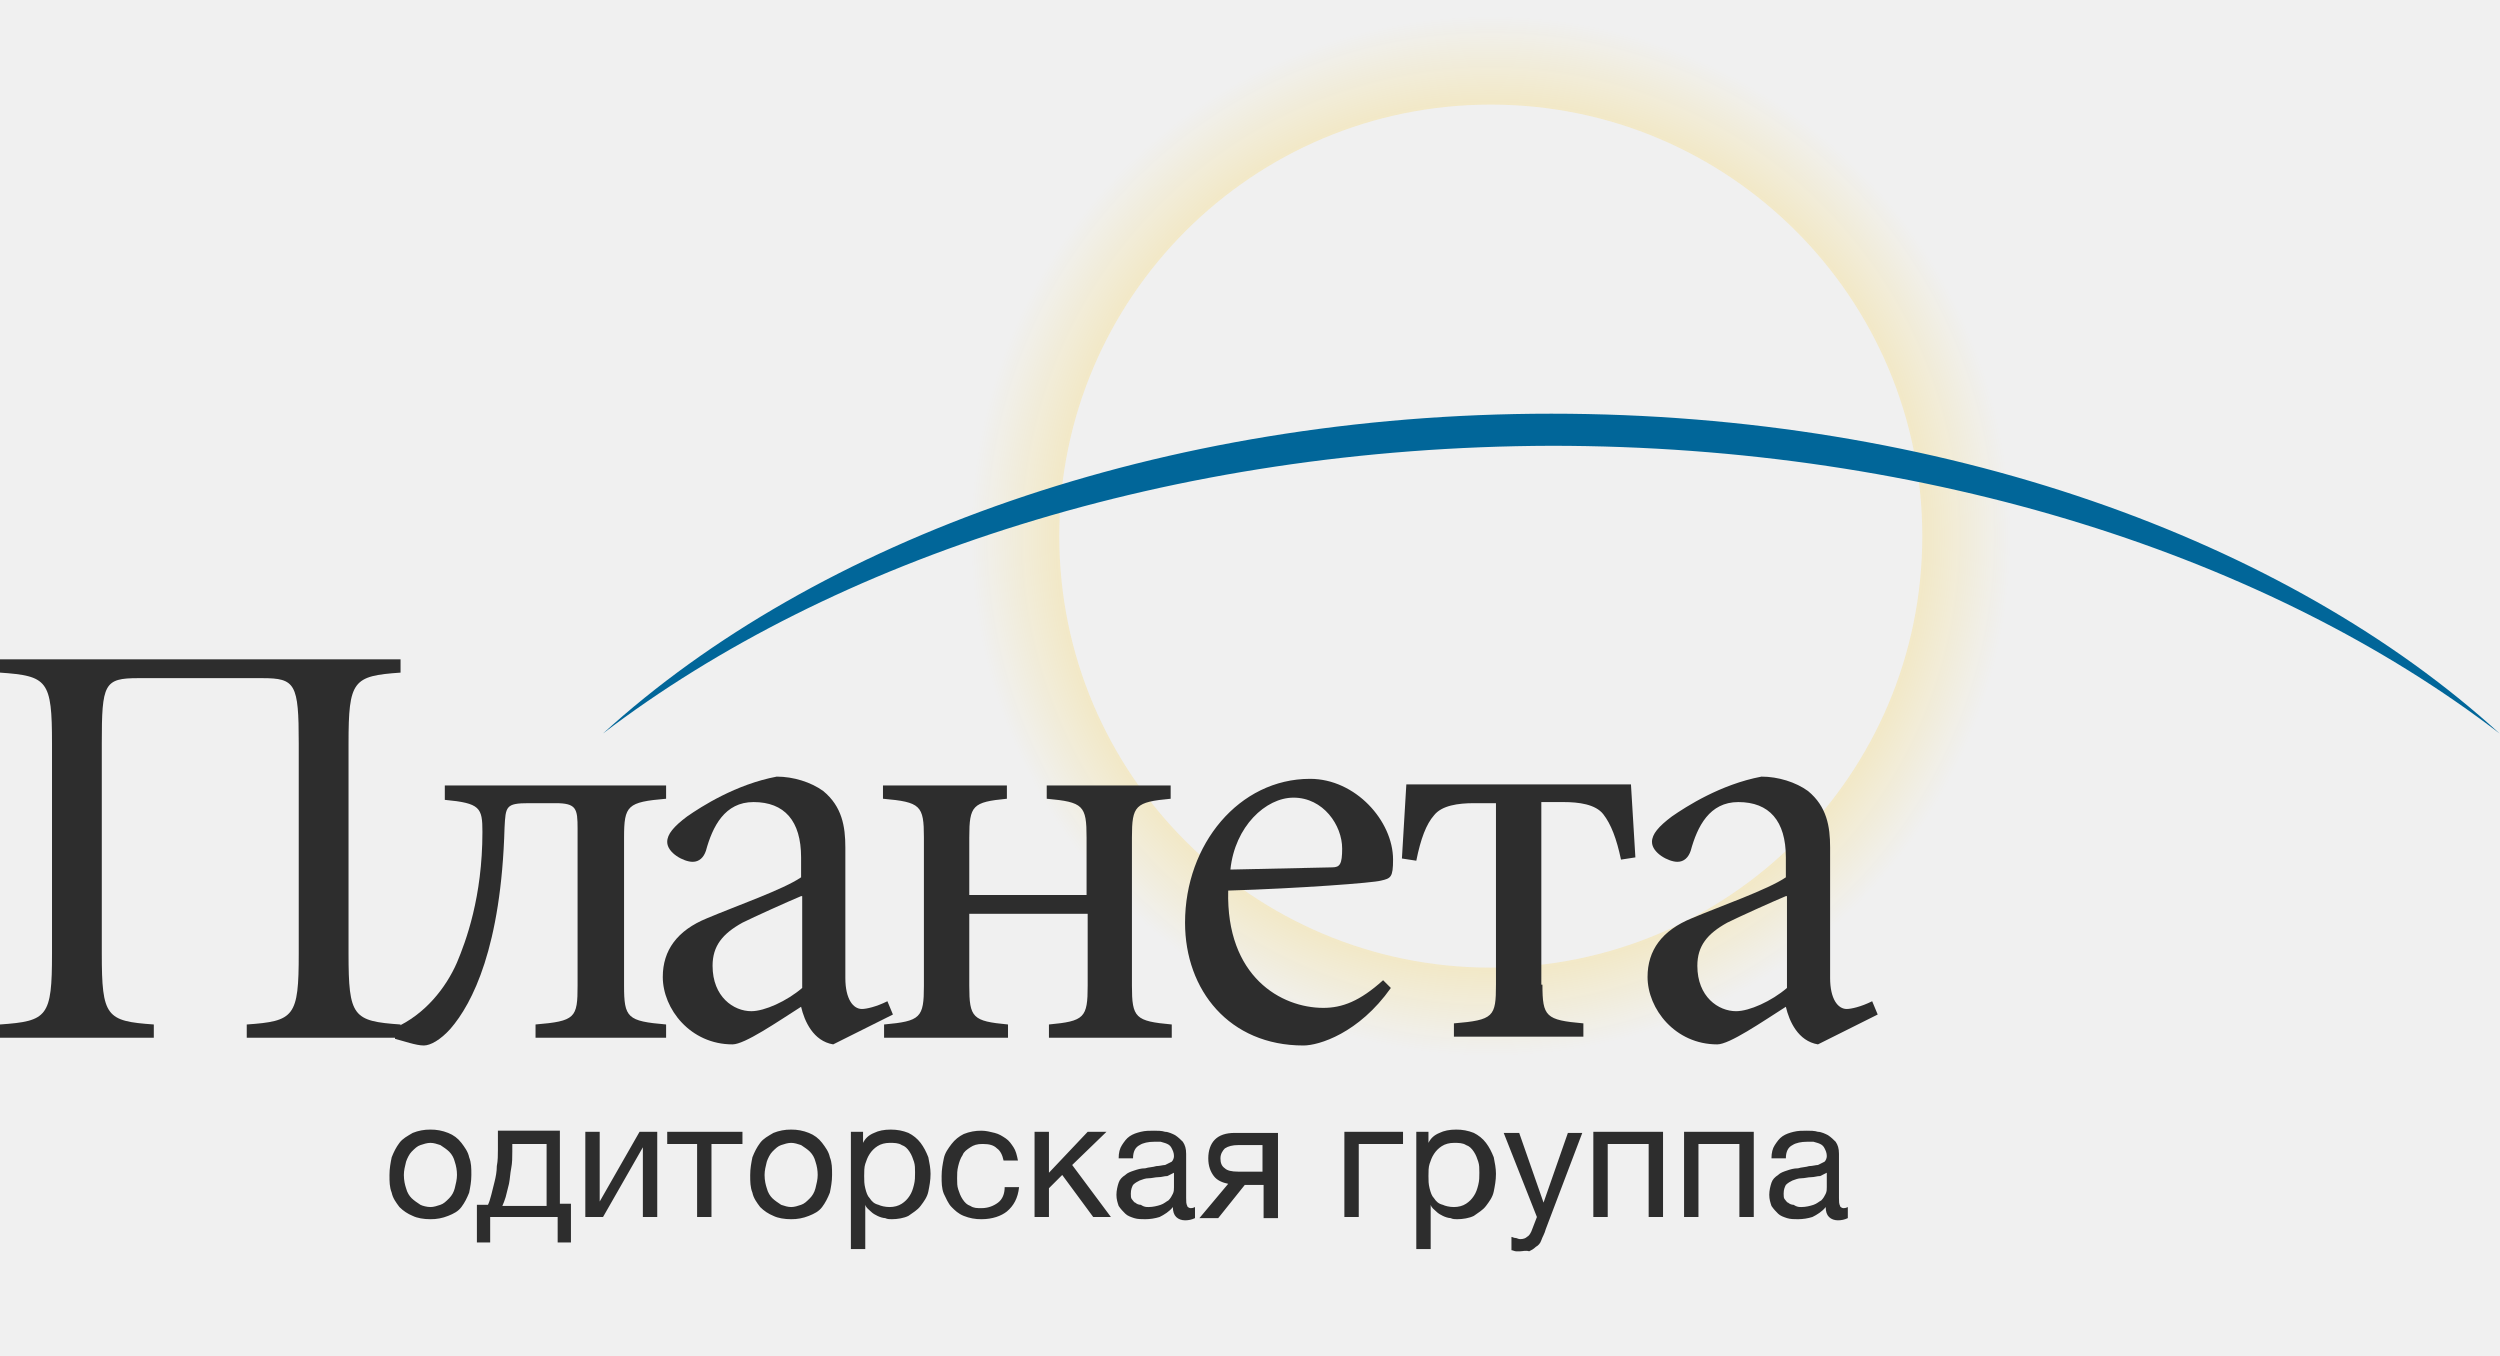
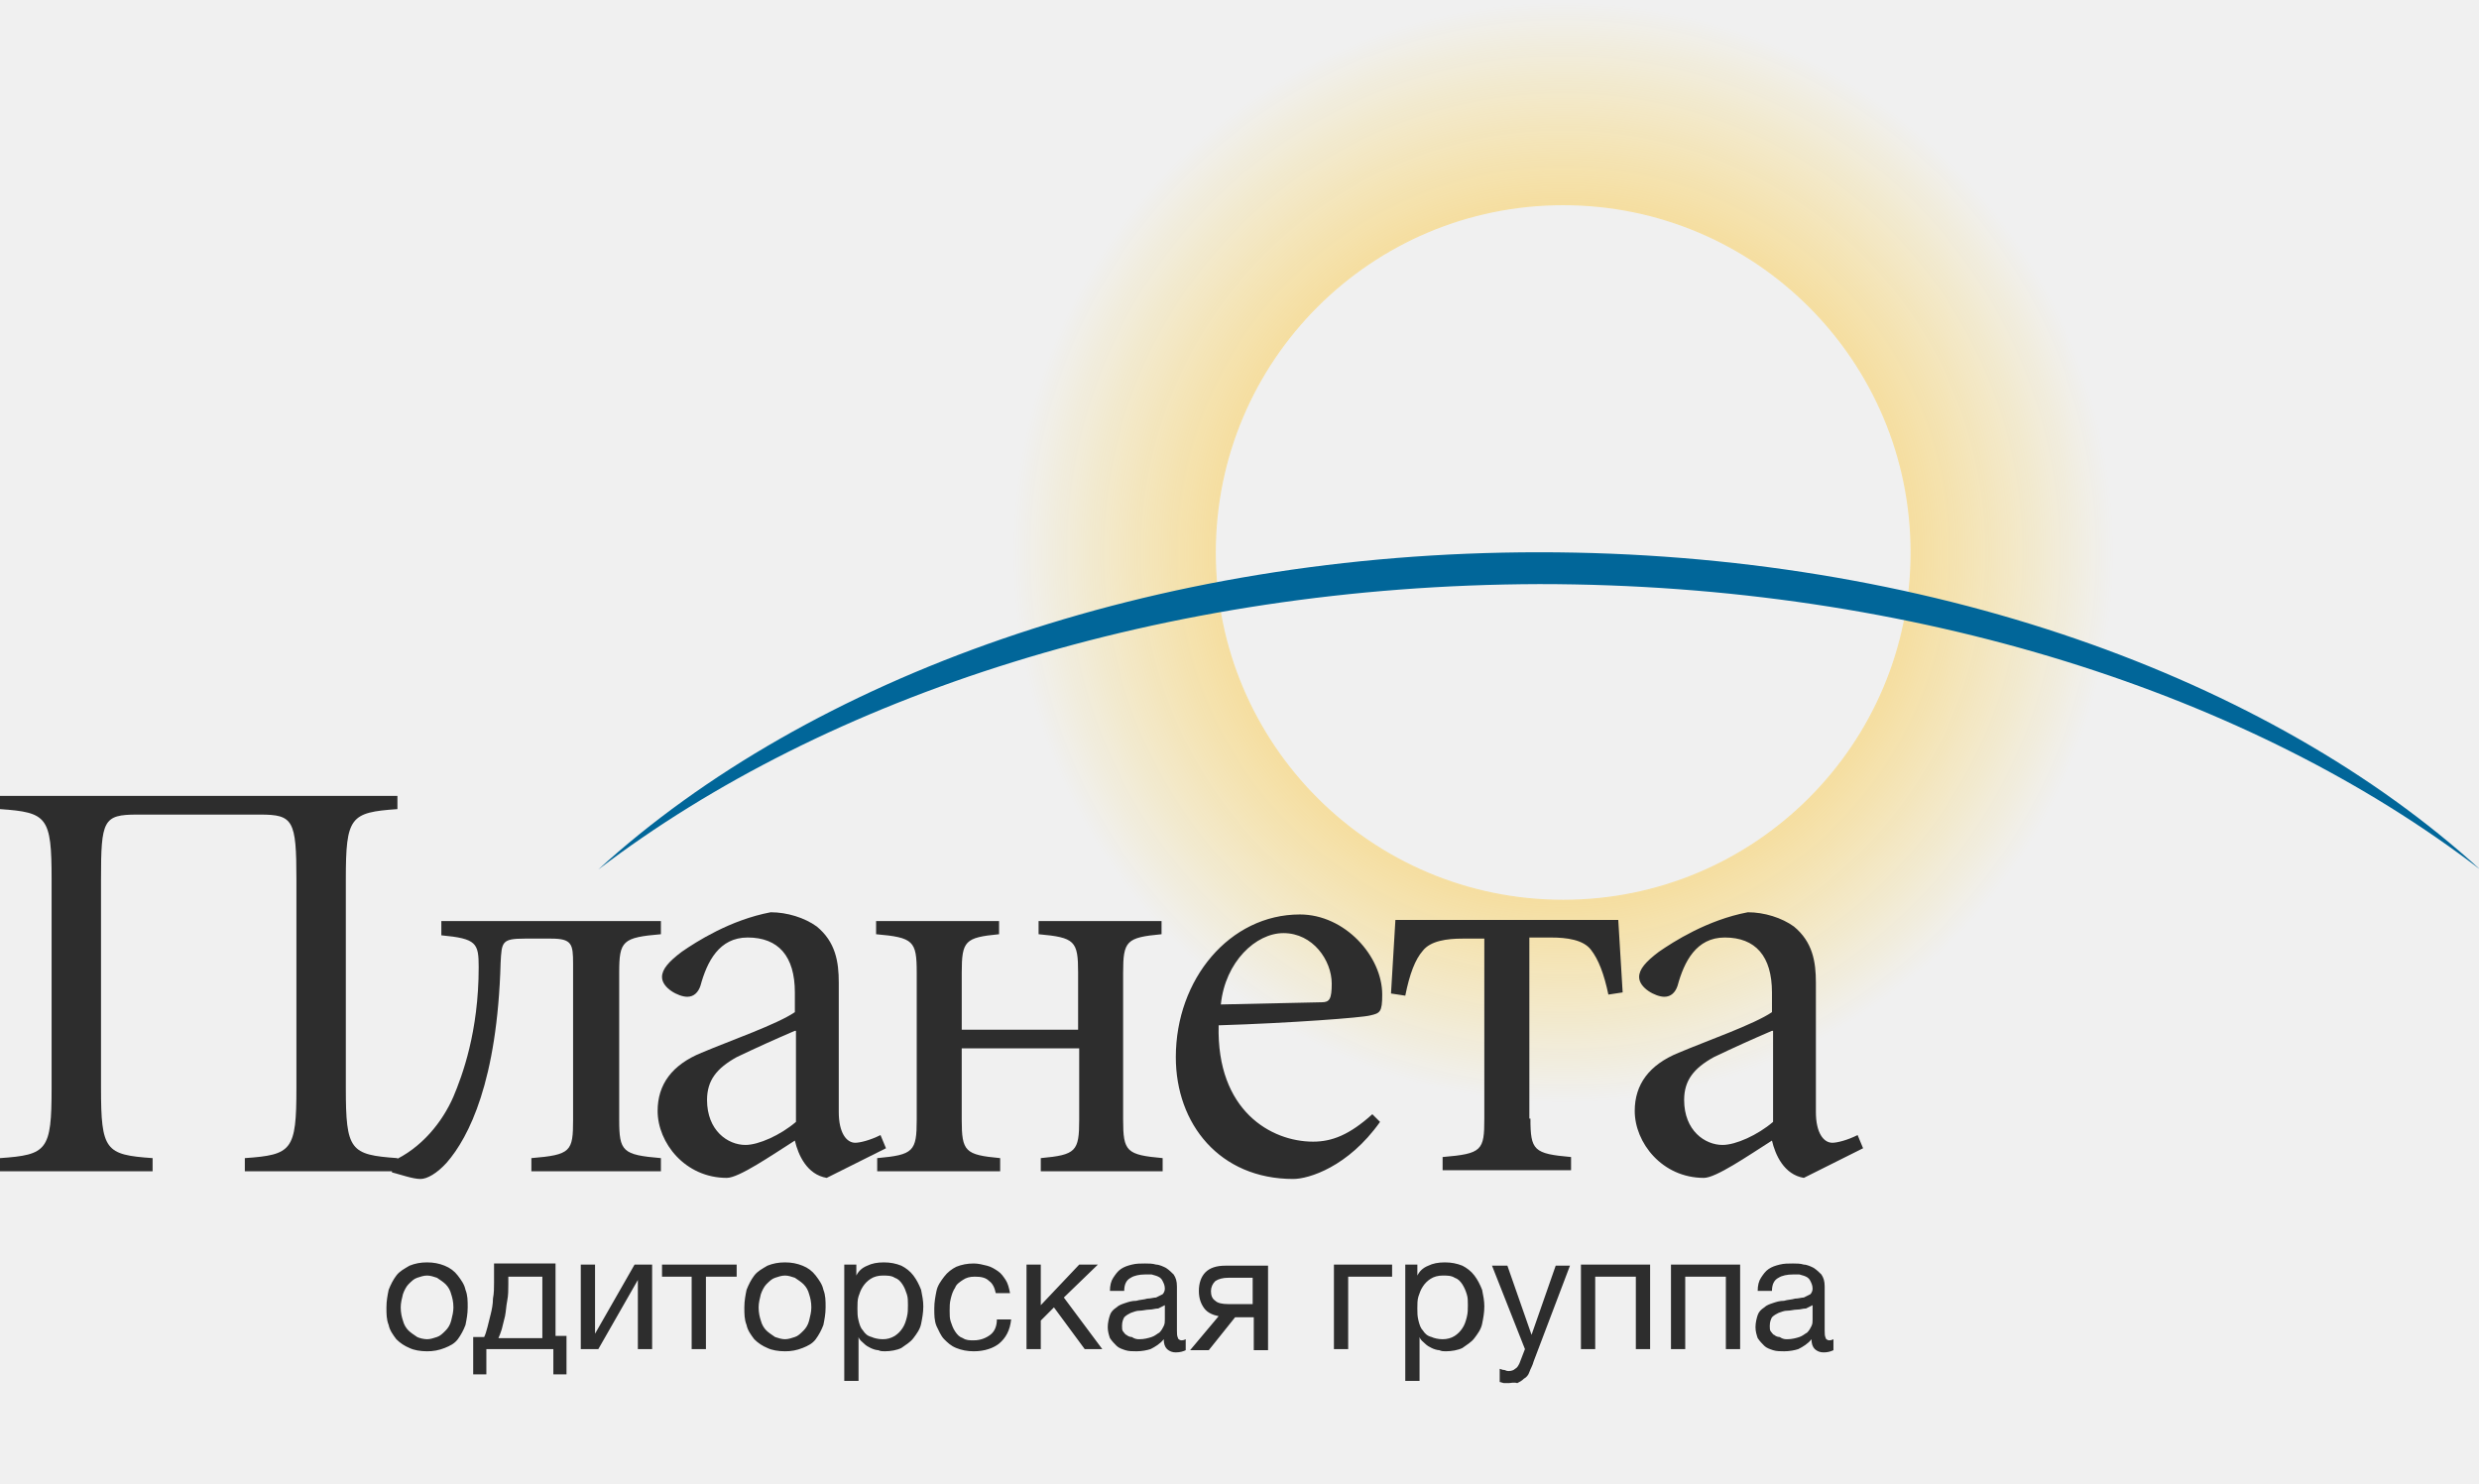
- <svg xmlns="http://www.w3.org/2000/svg" width="273" height="148" fill="none">
-   <circle cx="162.793" cy="58.544" r="51.956" stroke="url(#paint0_radial_558_14399)" stroke-width="9.666" />
-   <path fill-rule="evenodd" clip-rule="evenodd" d="M65.851 80.095C89.05 58.95 126.748 45.175 169.4 45.175c42.653 0 80.351 13.775 103.55 34.92C247.939 60.883 210.844 48.68 169.4 48.68c-41.443.12-78.538 12.324-103.549 31.415z" fill="#016699" />
-   <path d="M15.104 74.054c-3.746 0-3.988.604-3.988 7.128v22.958c0 6.887.484 7.37 5.68 7.733v1.45H0v-1.45c5.196-.363 5.679-.846 5.679-7.733V81.182c0-6.887-.483-7.37-5.679-7.733V72h43.74v1.45c-5.196.363-5.68.846-5.68 7.733v22.958c0 6.887.484 7.37 5.68 7.733v1.45H26.945v-1.45c5.195-.363 5.678-.846 5.678-7.733V81.182c0-6.524-.362-7.128-3.987-7.128H15.104z" fill="#2D2D2D" />
-   <path d="M72.738 85.653v1.57c-4.229.363-4.591.726-4.591 4.23v16.19c0 3.504.362 3.867 4.591 4.229v1.45H58.481v-1.45c4.35-.362 4.591-.725 4.591-4.229V90.486c0-2.175-.12-2.78-2.416-2.78h-2.9c-2.538 0-2.538.363-2.659 2.66-.362 13.049-3.504 19.211-5.92 21.99-1.088 1.208-2.175 1.812-2.9 1.812-.846 0-2.175-.483-3.142-.725v-1.208c3.263-1.45 5.559-4.35 6.767-7.129.966-2.296 2.779-7.129 2.779-14.258 0-2.658-.242-3.141-4.108-3.504v-1.57h24.165v-.121z" fill="#2D2D2D" />
-   <path d="M90.983 114.047c-2.175-.362-3.141-2.537-3.504-4.108-2.658 1.692-6.162 4.108-7.491 4.108-4.592 0-7.612-3.866-7.612-7.37 0-2.9 1.57-5.075 4.833-6.404 3.141-1.33 8.337-3.142 10.27-4.47v-2.176c0-3.987-1.812-6.041-5.195-6.041-3.142 0-4.471 2.658-5.196 5.316-.242.725-.725 1.209-1.45 1.209-.967 0-2.779-.967-2.779-2.175 0-.846.725-1.692 2.175-2.78 1.57-1.087 5.316-3.503 9.787-4.35 1.812 0 3.746.605 5.075 1.572 2.054 1.691 2.416 3.866 2.416 6.162v14.258c0 2.295.846 3.383 1.813 3.383.483 0 1.57-.242 2.779-.846l.604 1.45-6.525 3.262zm-3.504-16.19c-1.45.603-5.195 2.295-6.404 2.899-2.175 1.208-3.262 2.538-3.262 4.712 0 3.384 2.296 4.954 4.229 4.954 1.45 0 3.866-1.087 5.558-2.537V97.856h-.12z" fill="#2D2D2D" />
-   <path d="M118.653 97.615v-6.162c0-3.504-.363-3.867-4.35-4.23v-1.45h13.533v1.45c-3.867.363-4.229.726-4.229 4.23v16.191c0 3.504.362 3.866 4.349 4.229v1.45h-13.411v-1.45c3.866-.363 4.229-.725 4.229-4.229V99.79h-12.929v7.854c0 3.504.362 3.866 4.229 4.229v1.45H96.541v-1.45c3.988-.363 4.35-.725 4.35-4.229V91.453c0-3.504-.362-3.867-4.47-4.23v-1.45h13.532v1.45c-3.746.363-4.108.726-4.108 4.23v6.283h12.808v-.121zm33.228 10.27c-3.504 4.954-7.854 6.283-9.546 6.283-8.095 0-12.928-6.041-12.928-13.412 0-8.578 5.92-15.707 13.653-15.707 4.954 0 9.062 4.591 9.062 8.82 0 1.933-.241 2.054-1.329 2.296-.846.242-8.82.846-16.674 1.087-.242 9.425 5.8 12.808 10.391 12.808 2.054 0 3.988-.725 6.525-3.021l.846.846zm-6.404-13.17c.846 0 1.087-.362 1.087-2.054 0-2.537-2.054-5.558-5.316-5.558-3.021 0-6.404 3.141-6.887 7.854l11.116-.242zm22.957 12.808c0 3.504.362 3.866 4.471 4.229v1.45h-14.137v-1.45c4.35-.363 4.591-.725 4.591-4.229V87.707h-2.416c-1.692 0-3.504.242-4.35 1.329-.846.967-1.45 2.537-1.933 4.954l-1.571-.242.483-8.095H178.1l.484 7.974-1.571.242c-.484-2.296-1.088-3.866-1.933-4.954-.846-1.087-2.659-1.329-4.35-1.329h-2.417v19.937h.121zm30.086 6.524c-2.175-.362-3.141-2.537-3.504-4.108-2.658 1.692-6.162 4.108-7.491 4.108-4.592 0-7.612-3.866-7.612-7.37 0-2.9 1.57-5.075 4.833-6.404 3.141-1.33 8.337-3.142 10.27-4.47v-2.176c0-3.987-1.812-6.041-5.196-6.041-3.141 0-4.47 2.658-5.195 5.316-.242.725-.725 1.209-1.45 1.209-.967 0-2.779-.967-2.779-2.175 0-.846.725-1.692 2.175-2.78 1.571-1.087 5.316-3.503 9.787-4.35 1.812 0 3.746.605 5.075 1.572 2.054 1.691 2.416 3.866 2.416 6.162v14.258c0 2.295.846 3.383 1.813 3.383.483 0 1.57-.242 2.779-.846l.604 1.45-6.525 3.262zm-3.504-16.19c-1.45.603-5.196 2.295-6.404 2.899-2.175 1.208-3.262 2.538-3.262 4.712 0 3.384 2.296 4.954 4.229 4.954 1.45 0 3.866-1.087 5.558-2.537V97.856h-.121zM47.002 133.138c-.725 0-1.45-.121-1.934-.363a4.34 4.34 0 01-1.45-.966c-.362-.484-.724-.967-.845-1.571-.242-.604-.242-1.208-.242-1.933 0-.725.12-1.329.242-1.933.241-.605.483-1.088.845-1.571.363-.484.846-.725 1.45-1.088a5.02 5.02 0 011.934-.362 5.02 5.02 0 011.933.362 3.297 3.297 0 011.45 1.088c.362.483.725.966.846 1.571.241.604.241 1.208.241 1.933 0 .725-.12 1.329-.241 1.933-.242.604-.484 1.087-.846 1.571-.363.483-.846.725-1.45.966a5.003 5.003 0 01-1.933.363zm0-1.329c.362 0 .725-.121 1.087-.242.363-.121.604-.362.967-.725a2.34 2.34 0 00.604-1.087c.12-.484.242-.967.242-1.45a4.5 4.5 0 00-.242-1.45 2.341 2.341 0 00-.604-1.088c-.242-.241-.604-.483-.967-.725-.362-.12-.725-.241-1.087-.241-.363 0-.725.121-1.088.241-.362.121-.604.363-.966.725-.242.242-.484.725-.605 1.088-.12.483-.241.966-.241 1.45 0 .604.12 1.087.241 1.45.121.483.363.846.605 1.087.241.242.604.483.966.725.242.121.725.242 1.088.242zm5.196-.242h1.087c.121-.241.242-.604.363-1.087l.362-1.45c.121-.483.242-1.087.242-1.692.12-.604.12-1.208.12-1.812v-2.054h6.767v7.975h1.208v4.229h-1.45v-2.78h-7.37v2.78h-1.45v-4.109h.12zm7.491 0v-6.645h-3.746v.846c0 .604 0 1.208-.12 1.812-.121.604-.121 1.088-.242 1.692l-.363 1.45c-.12.362-.241.725-.362.966h4.833v-.121zm4.228-7.974h1.571v7.612l4.35-7.612h1.933v9.304h-1.57v-7.613l-4.35 7.613h-1.934v-9.304zm12.325 1.329H72.86v-1.329h8.216v1.329h-3.383v7.975h-1.57v-7.975h.12zm10.15 8.216c-.725 0-1.45-.121-1.933-.363a4.342 4.342 0 01-1.45-.966c-.363-.484-.725-.967-.846-1.571-.242-.604-.242-1.208-.242-1.933 0-.725.121-1.329.242-1.933.241-.605.483-1.088.846-1.571.362-.484.845-.725 1.45-1.088a5.021 5.021 0 011.933-.362 5.02 5.02 0 011.933.362 3.297 3.297 0 011.45 1.088c.362.483.725.966.846 1.571.241.604.241 1.208.241 1.933 0 .725-.12 1.329-.241 1.933-.242.604-.484 1.087-.846 1.571-.363.483-.846.725-1.45.966a5.003 5.003 0 01-1.933.363zm0-1.329c.362 0 .725-.121 1.087-.242.363-.121.604-.362.967-.725.242-.241.483-.604.604-1.087.12-.484.242-.967.242-1.45a4.5 4.5 0 00-.242-1.45 2.342 2.342 0 00-.604-1.088c-.242-.241-.604-.483-.967-.725-.362-.12-.725-.241-1.087-.241-.363 0-.725.121-1.088.241-.362.121-.604.363-.966.725-.242.242-.484.725-.604 1.088-.121.483-.242.966-.242 1.45 0 .604.12 1.087.242 1.45.12.483.362.846.604 1.087.241.242.604.483.966.725.363.121.725.242 1.088.242zm6.403-8.216h1.45v1.208c.242-.484.605-.846 1.209-1.088.483-.241 1.087-.362 1.812-.362.725 0 1.33.121 1.933.362a3.77 3.77 0 011.329 1.088c.363.483.605.966.846 1.571.121.604.242 1.208.242 1.812 0 .725-.121 1.329-.242 1.933-.121.604-.483 1.088-.846 1.571-.362.483-.845.725-1.329 1.087-.483.242-1.208.363-1.812.363-.242 0-.483 0-.725-.121-.242 0-.604-.121-.846-.242-.242-.12-.483-.241-.725-.483-.241-.242-.483-.362-.604-.725v4.833h-1.57v-12.807h-.122zm4.35 8.216c.484 0 .967-.121 1.33-.363a2.81 2.81 0 00.845-.846c.242-.362.363-.724.483-1.208.121-.483.121-.846.121-1.329s0-.846-.12-1.208c-.121-.363-.242-.725-.484-1.088-.242-.362-.483-.604-.846-.725-.362-.241-.846-.241-1.329-.241s-.966.121-1.329.362a2.834 2.834 0 00-.846.846c-.241.363-.362.725-.483 1.087-.12.363-.12.846-.12 1.33 0 .483 0 .845.12 1.329.12.483.242.846.483 1.087.242.363.484.604.967.725.242.121.725.242 1.208.242zm10.029 1.329a5.02 5.02 0 01-1.933-.362c-.604-.242-.967-.604-1.329-.967-.363-.362-.604-.967-.846-1.45-.242-.604-.242-1.208-.242-1.933 0-.725.121-1.329.242-1.933.121-.605.483-1.088.846-1.571a3.775 3.775 0 011.329-1.088 5.02 5.02 0 011.933-.362c.483 0 .967.121 1.45.242.483.12.846.362 1.208.604.363.241.604.604.846.966.242.363.363.846.483 1.45h-1.57c-.121-.604-.363-1.087-.725-1.329-.363-.362-.846-.483-1.571-.483-.604 0-.967.121-1.329.362-.363.242-.725.484-.846.846-.242.363-.363.725-.483 1.208-.121.484-.121.846-.121 1.33 0 .483 0 .845.121 1.208.12.362.241.725.483 1.087.242.363.483.604.846.725.362.242.725.242 1.208.242.725 0 1.329-.242 1.812-.604.484-.363.725-.967.725-1.692h1.571c-.121 1.208-.604 2.054-1.329 2.658-.604.484-1.571.846-2.779.846zm5.8-9.545h1.571v4.47l4.229-4.47h2.054l-3.746 3.625 4.229 5.679h-1.933l-3.383-4.592-1.45 1.45v3.142h-1.571v-9.304zm12.083 9.545c-.363 0-.846 0-1.209-.121-.362-.121-.725-.241-.966-.483-.242-.242-.484-.483-.725-.846-.121-.362-.242-.725-.242-1.208s.121-.967.242-1.329c.121-.363.362-.604.725-.846.241-.242.604-.362.966-.483.363-.121.725-.242 1.209-.242.362-.121.845-.121 1.208-.242.362 0 .725-.12.966-.12l.725-.363a.921.921 0 00.242-.604c0-.363-.121-.604-.242-.846a.941.941 0 00-.483-.483c-.242-.121-.362-.121-.725-.242h-.725c-.604 0-1.208.121-1.571.363-.483.241-.725.725-.725 1.45h-1.57c0-.605.121-1.088.362-1.45.242-.363.483-.725.846-.967.362-.242.725-.362 1.208-.483.484-.121.967-.121 1.45-.121.363 0 .846 0 1.208.121.363 0 .846.241 1.088.362.362.242.604.484.846.725.241.363.362.725.362 1.329v4.833c0 .363 0 .605.121.846 0 .121.242.242.362.242.121 0 .242 0 .484-.121v1.208a2.411 2.411 0 01-1.088.242c-.362 0-.725-.121-.966-.363-.242-.241-.363-.604-.363-1.087-.362.483-.966.846-1.45 1.087a5.348 5.348 0 01-1.57.242zm.362-1.329c.483 0 .967-.121 1.329-.242.363-.12.604-.362.846-.483.242-.242.362-.483.483-.725s.121-.483.121-.725v-1.571l-.725.363c-.362 0-.604.121-.967.121-.362 0-.724.121-1.087.121-.362 0-.604.12-.967.241-.241.121-.483.242-.725.483-.12.242-.241.484-.241.967 0 .242 0 .483.121.604.12.121.241.363.362.363a.923.923 0 00.604.241c.363.242.604.242.846.242zm8.7-2.537c-.605-.121-1.209-.363-1.571-.846-.363-.483-.604-1.088-.604-1.933 0-.846.241-1.571.725-2.054.483-.484 1.208-.725 2.175-.725h4.712v9.303h-1.571v-3.624h-2.054l-2.9 3.624h-2.054l3.142-3.745zm3.745-1.209v-3.02h-2.658c-.604 0-1.087.121-1.45.362-.242.242-.483.604-.483 1.088 0 .483.121.845.483 1.087.242.242.725.363 1.45.363h2.658v.12zm8.942-4.47h6.404v1.329h-4.834v7.975h-1.57v-9.304zm7.611 0h1.571v1.208c.242-.484.604-.846 1.209-1.088.483-.241 1.087-.362 1.812-.362a5.02 5.02 0 011.933.362c.483.242.967.604 1.329 1.088.363.483.604.966.846 1.571.121.604.242 1.208.242 1.812 0 .725-.121 1.329-.242 1.933-.121.604-.483 1.088-.846 1.571-.362.483-.846.725-1.329 1.087-.483.242-1.208.363-1.812.363-.242 0-.484 0-.725-.121-.242 0-.604-.121-.846-.242-.242-.12-.483-.241-.725-.483s-.483-.362-.604-.725v4.833h-1.571v-12.807h-.242zm4.35 8.216c.484 0 .967-.121 1.329-.363.363-.241.605-.483.846-.846.242-.362.363-.724.483-1.208.121-.483.121-.846.121-1.329s0-.846-.121-1.208c-.12-.363-.241-.725-.483-1.088-.241-.362-.483-.604-.846-.725-.362-.241-.845-.241-1.329-.241-.483 0-.966.121-1.329.362a2.843 2.843 0 00-.846.846c-.241.363-.362.725-.483 1.087-.121.363-.121.846-.121 1.33 0 .483 0 .845.121 1.329.121.483.242.846.483 1.087.242.363.484.604.967.725.242.121.725.242 1.208.242zm7.25 4.833h-.483c-.121 0-.363-.121-.483-.121v-1.45c.12 0 .241.121.483.121.121 0 .242.121.483.121.363 0 .604-.121.725-.242.242-.12.363-.362.484-.604l.604-1.57-3.625-9.183h1.691l2.659 7.612 2.658-7.612h1.571l-3.988 10.512c-.121.483-.362.845-.483 1.208a1.239 1.239 0 01-.604.725c-.242.242-.483.362-.725.483-.363-.121-.725 0-.967 0zm7.975-13.049h7.612v9.304h-1.57v-7.975h-4.471v7.975h-1.571v-9.304zm9.908 0h7.612v9.304h-1.571v-7.975h-4.47v7.975H183.9v-9.304zm12.445 9.545c-.363 0-.846 0-1.208-.121-.363-.121-.725-.241-.967-.483s-.483-.483-.725-.846c-.121-.362-.242-.725-.242-1.208s.121-.967.242-1.329c.121-.363.363-.604.725-.846.242-.242.604-.362.967-.483.362-.121.725-.242 1.208-.242.362-.121.846-.121 1.208-.242.363 0 .725-.12.967-.12l.725-.363a.921.921 0 00.241-.604c0-.363-.12-.604-.241-.846a.946.946 0 00-.484-.483c-.241-.121-.362-.121-.725-.242h-.724c-.605 0-1.209.121-1.571.363-.484.241-.725.725-.725 1.45h-1.571c0-.605.121-1.088.363-1.45.241-.363.483-.725.845-.967.363-.242.725-.362 1.209-.483.483-.121.966-.121 1.45-.121.362 0 .845 0 1.208.121.362 0 .846.241 1.087.362.363.242.604.484.846.725.242.363.363.725.363 1.329v4.833c0 .363 0 .605.12.846 0 .121.242.242.363.242s.241 0 .483-.121v1.208a2.41 2.41 0 01-1.087.242c-.363 0-.725-.121-.967-.363-.242-.241-.362-.604-.362-1.087-.363.483-.967.846-1.45 1.087a5.361 5.361 0 01-1.571.242zm.362-1.329c.484 0 .967-.121 1.329-.242.363-.12.605-.362.846-.483.242-.242.363-.483.484-.725.12-.242.12-.483.12-.725v-1.571l-.725.363c-.362 0-.604.121-.966.121-.363 0-.725.121-1.088.121-.362 0-.604.12-.966.241-.242.121-.484.242-.725.483-.121.242-.242.484-.242.967 0 .242 0 .483.121.604s.242.363.362.363a.924.924 0 00.605.241c.362.242.604.242.845.242z" fill="#2D2D2D" />
+ <svg xmlns="http://www.w3.org/2000/svg" width="157" height="94" fill="none">
+   <g clip-path="url(#clip0_848_1289)">
+     <path fill-rule="evenodd" clip-rule="evenodd" d="M99 70c19.33 0 35-15.67 35-35S118.33 0 99 0 64 15.67 64 35s15.67 35 35 35zm0-13c12.15 0 22-9.85 22-22s-9.85-22-22-22-22 9.85-22 22 9.85 22 22 22z" fill="url(#paint0_radial_848_1289)" />
+     <path fill-rule="evenodd" clip-rule="evenodd" d="M37.894 55.08c13.35-12.167 35.043-20.094 59.588-20.094 24.544 0 46.238 7.927 59.587 20.095-14.392-11.056-35.738-18.078-59.587-18.078-23.85.07-45.195 7.092-59.588 18.078z" fill="#016699" />
+     <path d="M8.691 51.604c-2.155 0-2.294.348-2.294 4.102v13.211c0 3.963.278 4.242 3.268 4.45v.835H0v-.835c2.99-.208 3.268-.487 3.268-4.45v-13.21c0-3.964-.278-4.242-3.268-4.45v-.835h25.17v.835c-2.99.208-3.268.486-3.268 4.45v13.21c0 3.963.278 4.242 3.268 4.45v.835h-9.665v-.835c2.99-.208 3.268-.487 3.268-4.45v-13.21c0-3.755-.208-4.103-2.294-4.103H8.69z" fill="#2D2D2D" />
+     <path d="M41.857 58.28v.903c-2.433.209-2.642.417-2.642 2.434v9.317c0 2.016.209 2.225 2.642 2.433v.835h-8.204v-.835c2.503-.208 2.642-.417 2.642-2.433V61.06c0-1.251-.07-1.599-1.39-1.599h-1.67c-1.46 0-1.46.209-1.53 1.53-.208 7.509-2.015 11.055-3.406 12.654-.626.696-1.252 1.043-1.669 1.043-.486 0-1.251-.278-1.808-.417v-.695c1.878-.835 3.199-2.503 3.894-4.102.556-1.322 1.6-4.103 1.6-8.205 0-1.53-.14-1.808-2.365-2.017v-.903h13.906v-.07z" fill="#2D2D2D" />
+     <path d="M52.356 74.619c-1.251-.209-1.807-1.46-2.016-2.364-1.53.973-3.546 2.364-4.31 2.364-2.643 0-4.381-2.225-4.381-4.242 0-1.668.904-2.92 2.781-3.685 1.808-.765 4.798-1.808 5.91-2.572v-1.252c0-2.294-1.043-3.477-2.99-3.477-1.808 0-2.572 1.53-2.99 3.06-.139.417-.417.695-.834.695-.556 0-1.6-.556-1.6-1.252 0-.486.418-.973 1.252-1.599.904-.625 3.06-2.016 5.632-2.503 1.043 0 2.156.348 2.92.904 1.183.974 1.391 2.225 1.391 3.546v8.205c0 1.32.487 1.947 1.043 1.947.278 0 .904-.14 1.6-.487l.347.834-3.755 1.878zm-2.016-9.317a95.09 95.09 0 00-3.685 1.668c-1.252.696-1.877 1.46-1.877 2.712 0 1.947 1.32 2.85 2.433 2.85.835 0 2.225-.625 3.199-1.46v-5.77h-.07z" fill="#2D2D2D" />
+     <path d="M68.279 65.163v-3.546c0-2.017-.209-2.225-2.503-2.434v-.834h7.787v.834c-2.225.209-2.433.417-2.433 2.434v9.317c0 2.016.208 2.225 2.503 2.433v.835h-7.718v-.835c2.225-.208 2.433-.417 2.433-2.433v-4.52h-7.44v4.52c0 2.016.21 2.225 2.434 2.433v.835h-7.787v-.835c2.294-.208 2.503-.417 2.503-2.433v-9.317c0-2.017-.209-2.225-2.573-2.434v-.834h7.788v.834c-2.156.209-2.364.417-2.364 2.434v3.615h7.37v-.07zm19.121 5.91c-2.016 2.85-4.52 3.615-5.493 3.615-4.658 0-7.44-3.476-7.44-7.718 0-4.936 3.407-9.039 7.857-9.039 2.851 0 5.215 2.643 5.215 5.076 0 1.113-.139 1.182-.765 1.321-.487.14-5.076.487-9.595.626-.14 5.423 3.337 7.37 5.98 7.37 1.182 0 2.294-.417 3.754-1.738l.487.487zm-3.685-7.58c.487 0 .626-.208.626-1.181 0-1.46-1.182-3.199-3.06-3.199-1.738 0-3.685 1.808-3.963 4.52l6.397-.14zm13.211 7.371c0 2.016.208 2.225 2.572 2.434v.834h-8.135v-.834c2.503-.209 2.642-.418 2.642-2.434V59.461h-1.39c-.974 0-2.017.14-2.503.765-.487.556-.835 1.46-1.113 2.85l-.904-.138.279-4.659h14.114l.278 4.59-.904.138c-.278-1.32-.625-2.225-1.112-2.85-.487-.626-1.53-.765-2.503-.765h-1.39v11.472h.069zm17.313 3.755c-1.252-.209-1.808-1.46-2.017-2.364-1.529.973-3.546 2.364-4.311 2.364-2.642 0-4.38-2.225-4.38-4.242 0-1.668.904-2.92 2.781-3.685 1.808-.765 4.798-1.808 5.91-2.572v-1.252c0-2.294-1.043-3.477-2.989-3.477-1.808 0-2.573 1.53-2.99 3.06-.139.417-.417.695-.835.695-.556 0-1.599-.556-1.599-1.252 0-.486.417-.973 1.252-1.599.904-.625 3.059-2.016 5.632-2.503 1.043 0 2.155.348 2.92.904 1.182.974 1.391 2.225 1.391 3.546v8.205c0 1.32.486 1.947 1.043 1.947.278 0 .903-.14 1.599-.487l.347.834-3.754 1.878zm-2.017-9.317a95.774 95.774 0 00-3.685 1.668c-1.251.696-1.877 1.46-1.877 2.712 0 1.947 1.321 2.85 2.433 2.85.835 0 2.225-.625 3.199-1.46v-5.77h-.07zM27.047 85.604c-.417 0-.834-.07-1.112-.208a2.502 2.502 0 01-.835-.556c-.208-.279-.417-.557-.486-.904-.14-.348-.14-.696-.14-1.113 0-.417.07-.765.14-1.112.139-.348.278-.626.486-.904.209-.278.487-.417.835-.626.347-.14.695-.209 1.112-.209.417 0 .765.07 1.113.209.347.14.625.348.834.626.209.278.417.556.487.904.139.347.139.695.139 1.112 0 .417-.07.765-.14 1.113a3.75 3.75 0 01-.486.904c-.209.278-.487.417-.834.556a2.888 2.888 0 01-1.113.208zm0-.764c.209 0 .417-.07.626-.14.209-.069.348-.208.556-.417.14-.139.278-.347.348-.626.07-.278.139-.556.139-.834 0-.347-.07-.626-.14-.834a1.345 1.345 0 00-.347-.626c-.139-.139-.347-.278-.556-.417-.209-.07-.417-.14-.626-.14-.208 0-.417.07-.625.14-.21.07-.348.208-.557.417-.139.14-.278.417-.347.626-.07.278-.14.556-.14.834 0 .348.07.626.14.835.07.278.208.486.347.625.14.14.348.278.557.418.139.069.417.139.625.139zm2.99-.14h.626c.07-.139.14-.347.209-.625l.208-.835c.07-.278.14-.625.14-.973.069-.348.069-.695.069-1.043v-1.182h3.894v4.589h.695v2.434h-.834v-1.6h-4.242v1.6h-.834V84.7h.07zm4.311 0v-3.824h-2.155v.487c0 .348 0 .695-.07 1.043s-.07.626-.139.973l-.208.835c-.07.208-.14.417-.209.556h2.781v-.07zm2.434-4.588h.903v4.38l2.503-4.38h1.113v5.353h-.904v-4.38l-2.503 4.38h-1.112v-5.353zm7.092.764h-1.947v-.764h4.728v.764h-1.947v4.59h-.904v-4.59h.07zm5.84 4.728c-.417 0-.834-.07-1.112-.208a2.502 2.502 0 01-.834-.556c-.21-.279-.418-.557-.487-.904-.14-.348-.14-.696-.14-1.113 0-.417.07-.765.14-1.112.139-.348.278-.626.486-.904.21-.278.487-.417.835-.626.348-.14.695-.209 1.112-.209.418 0 .765.07 1.113.209a1.9 1.9 0 01.834.626c.209.278.417.556.487.904.139.347.139.695.139 1.112 0 .417-.07.765-.14 1.113a3.746 3.746 0 01-.486.904c-.208.278-.486.417-.834.556a2.884 2.884 0 01-1.113.208zm0-.764c.209 0 .418-.07.626-.14.209-.069.348-.208.556-.417.14-.139.279-.347.348-.626.07-.278.14-.556.14-.834 0-.347-.07-.626-.14-.834a1.345 1.345 0 00-.348-.626c-.139-.139-.347-.278-.556-.417-.209-.07-.417-.14-.626-.14-.208 0-.417.07-.625.14-.209.07-.348.208-.557.417-.139.14-.278.417-.347.626-.07.278-.14.556-.14.834 0 .348.07.626.14.835.07.278.208.486.347.625.14.14.348.278.557.418.208.069.417.139.625.139zm3.686-4.728h.834v.695c.139-.278.347-.487.695-.626.278-.14.626-.209 1.043-.209.417 0 .765.07 1.112.209.278.14.557.348.765.626.209.278.348.556.487.904.07.347.139.695.139 1.043 0 .417-.07.764-.139 1.112-.07.348-.278.626-.487.904-.208.278-.486.417-.765.626-.278.139-.695.208-1.043.208-.139 0-.278 0-.417-.07-.139 0-.347-.069-.486-.138-.14-.07-.279-.14-.418-.278-.139-.14-.278-.209-.347-.417v2.78h-.904v-7.37h-.07zm2.502 4.728a1.4 1.4 0 00.765-.209c.209-.14.348-.278.487-.487.139-.208.208-.417.278-.695.07-.278.07-.487.07-.765s0-.487-.07-.695c-.07-.209-.139-.417-.278-.626-.14-.209-.278-.348-.487-.417-.208-.14-.486-.14-.765-.14-.278 0-.556.07-.764.21a1.624 1.624 0 00-.487.486c-.14.209-.209.417-.278.626-.07.209-.07.487-.07.765s0 .486.07.764c.07.279.139.487.278.626.139.209.278.348.556.418.14.069.417.139.695.139zm5.771.764c-.417 0-.764-.07-1.112-.208-.348-.14-.556-.348-.765-.556-.208-.209-.347-.557-.486-.835-.14-.347-.14-.695-.14-1.112 0-.417.07-.765.14-1.113.069-.347.278-.626.486-.904.209-.278.487-.486.765-.625.348-.14.695-.209 1.112-.209.279 0 .557.07.835.14.278.069.487.208.695.347.209.139.348.347.487.556.139.209.209.487.278.834h-.904c-.07-.347-.209-.626-.417-.764-.209-.21-.487-.279-.904-.279-.348 0-.556.07-.765.209-.208.139-.417.278-.486.487-.14.208-.21.417-.279.695-.07.278-.07.487-.07.765s0 .487.07.695c.07.209.14.417.279.626.139.209.278.348.486.417.209.14.417.14.695.14.418 0 .765-.14 1.044-.349.278-.208.417-.556.417-.973h.903c-.069.695-.347 1.182-.764 1.53-.348.278-.904.486-1.6.486zm3.338-5.492h.904v2.572l2.434-2.572h1.182l-2.156 2.086 2.434 3.267h-1.113l-1.947-2.642-.834.835v1.807h-.904v-5.353zm6.953 5.492c-.209 0-.487 0-.695-.07-.209-.069-.417-.138-.556-.277-.14-.14-.279-.278-.418-.487-.07-.209-.139-.417-.139-.695 0-.278.07-.556.14-.765.069-.209.208-.348.416-.487.14-.139.348-.208.557-.278.208-.07.417-.139.695-.139.209-.07.487-.07.695-.139.209 0 .417-.07.557-.07l.417-.208a.53.53 0 00.139-.348c0-.208-.07-.348-.14-.487a.543.543 0 00-.277-.278c-.14-.07-.209-.07-.418-.139h-.417c-.347 0-.695.07-.904.209-.278.139-.417.417-.417.834h-.904c0-.347.07-.626.209-.834.139-.209.278-.417.487-.556.208-.14.417-.209.695-.278.278-.07.556-.07.834-.07.209 0 .487 0 .696.07.208 0 .486.139.625.208.209.14.348.278.487.417.14.209.209.418.209.765v2.781c0 .209 0 .348.07.487 0 .07.138.14.208.14.07 0 .139 0 .278-.07v.695c-.14.07-.348.139-.626.139a.79.79 0 01-.556-.209c-.14-.139-.209-.347-.209-.625-.208.278-.556.486-.834.625-.209.07-.556.14-.904.14zm.209-.764c.278 0 .556-.07.764-.14.21-.069.348-.208.487-.278.14-.139.209-.278.278-.417.07-.139.07-.278.07-.417v-.904l-.417.209c-.209 0-.348.07-.557.07-.208 0-.417.069-.625.069-.209 0-.348.07-.557.139-.139.07-.278.139-.417.278-.07.139-.139.278-.139.556 0 .14 0 .278.07.348.07.07.139.209.208.209.07.069.209.139.348.139a.75.75 0 00.487.139zm5.006-1.46c-.348-.07-.695-.209-.904-.487-.209-.278-.348-.626-.348-1.113 0-.486.14-.904.417-1.182.279-.278.696-.417 1.252-.417h2.712v5.354h-.904v-2.086h-1.182l-1.669 2.086h-1.182l1.808-2.155zm2.155-.696v-1.738h-1.53c-.347 0-.625.07-.834.209a.881.881 0 00-.278.625c0 .278.07.487.278.626.14.14.418.209.835.209h1.53v.07zm5.146-2.572h3.685v.764h-2.782v4.59h-.903v-5.354zm4.38 0h.904v.695c.139-.278.347-.487.695-.626.278-.14.626-.209 1.043-.209.417 0 .765.07 1.113.209.278.14.556.348.764.626.209.278.348.556.487.904.07.347.14.695.14 1.043 0 .417-.07.764-.14 1.112-.07.348-.278.626-.487.904-.208.278-.486.417-.764.626-.279.139-.696.208-1.043.208-.14 0-.279 0-.418-.07-.139 0-.347-.069-.486-.138-.14-.07-.279-.14-.418-.278-.139-.14-.278-.209-.347-.417v2.78h-.904v-7.37h-.14zm2.503 4.728c.278 0 .556-.07.765-.209a1.65 1.65 0 00.487-.487c.139-.208.208-.417.278-.695.07-.278.07-.487.07-.765s0-.487-.07-.695a2.526 2.526 0 00-.278-.626c-.14-.209-.279-.348-.487-.417-.209-.14-.487-.14-.765-.14s-.556.07-.765.21a1.624 1.624 0 00-.487.486c-.139.209-.208.417-.278.626-.07.209-.07.487-.07.765s0 .486.07.764c.07.279.14.487.278.626.14.209.278.348.557.418.139.069.417.139.695.139zm4.172 2.78h-.278c-.07 0-.209-.069-.278-.069v-.834c.07 0 .139.07.278.07.07 0 .139.07.278.07.209 0 .348-.07.417-.14.14-.07.209-.209.278-.348l.348-.903-2.086-5.285h.974l1.53 4.38 1.529-4.38h.904l-2.295 6.05c-.07.277-.208.486-.278.695a.712.712 0 01-.347.417c-.14.139-.279.208-.418.278-.208-.07-.417 0-.556 0zm4.589-7.508h4.381v5.353h-.904v-4.589h-2.573v4.59h-.904v-5.354zm5.702 0h4.38v5.353h-.904v-4.589h-2.573v4.59h-.903v-5.354zm7.161 5.492c-.208 0-.487 0-.695-.07-.209-.069-.417-.138-.556-.277-.139-.14-.279-.278-.418-.487-.069-.209-.139-.417-.139-.695 0-.278.07-.556.139-.765.07-.209.209-.348.418-.487.139-.139.347-.208.556-.278.208-.07.417-.139.695-.139.209-.07.487-.07.695-.139.209 0 .418-.07.557-.07l.417-.208a.533.533 0 00.139-.348c0-.208-.07-.348-.139-.487a.544.544 0 00-.278-.278c-.139-.07-.209-.07-.417-.139h-.418c-.347 0-.695.07-.904.209-.278.139-.417.417-.417.834h-.904c0-.347.07-.626.209-.834.139-.209.278-.417.487-.556.208-.14.417-.209.695-.278.278-.07.556-.07.834-.07.209 0 .487 0 .696.07.208 0 .486.139.625.208.209.14.348.278.487.417.139.209.209.418.209.765v2.781c0 .209 0 .348.069.487 0 .07.139.14.209.14.069 0 .139 0 .278-.07v.695a1.39 1.39 0 01-.626.139.79.79 0 01-.556-.209c-.139-.139-.209-.347-.209-.625-.208.278-.556.486-.834.625-.209.07-.556.14-.904.14zm.209-.764c.278 0 .556-.07.765-.14.208-.069.347-.208.486-.278.139-.139.209-.278.278-.417.07-.139.07-.278.07-.417v-.904l-.417.209c-.209 0-.348.07-.557.07-.208 0-.417.069-.625.069-.209 0-.348.07-.557.139-.139.07-.278.139-.417.278-.069.139-.139.278-.139.556 0 .14 0 .278.07.348.069.07.139.209.208.209.07.069.209.139.348.139.209.139.348.139.487.139z" fill="#2D2D2D" />
+   </g>
  <defs>
-     <radialGradient id="paint0_radial_558_14399" cx="0" cy="0" r="1" gradientUnits="userSpaceOnUse" gradientTransform="rotate(90 52.124 110.669) scale(56.7891)">
-       <stop stop-color="#F90" />
-       <stop offset="1" stop-color="#FFCD00" stop-opacity="0" />
+     <radialGradient id="paint0_radial_848_1289" cx="0" cy="0" r="1" gradientUnits="userSpaceOnUse" gradientTransform="matrix(0 35 -35 0 99 35)">
+       <stop stop-color="#FFB443" />
+       <stop offset="1" stop-color="#FFC700" stop-opacity="0" />
    </radialGradient>
+     <clipPath id="clip0_848_1289">
+       <path fill="#fff" d="M0 0h157v94H0z" />
+     </clipPath>
  </defs>
</svg>
